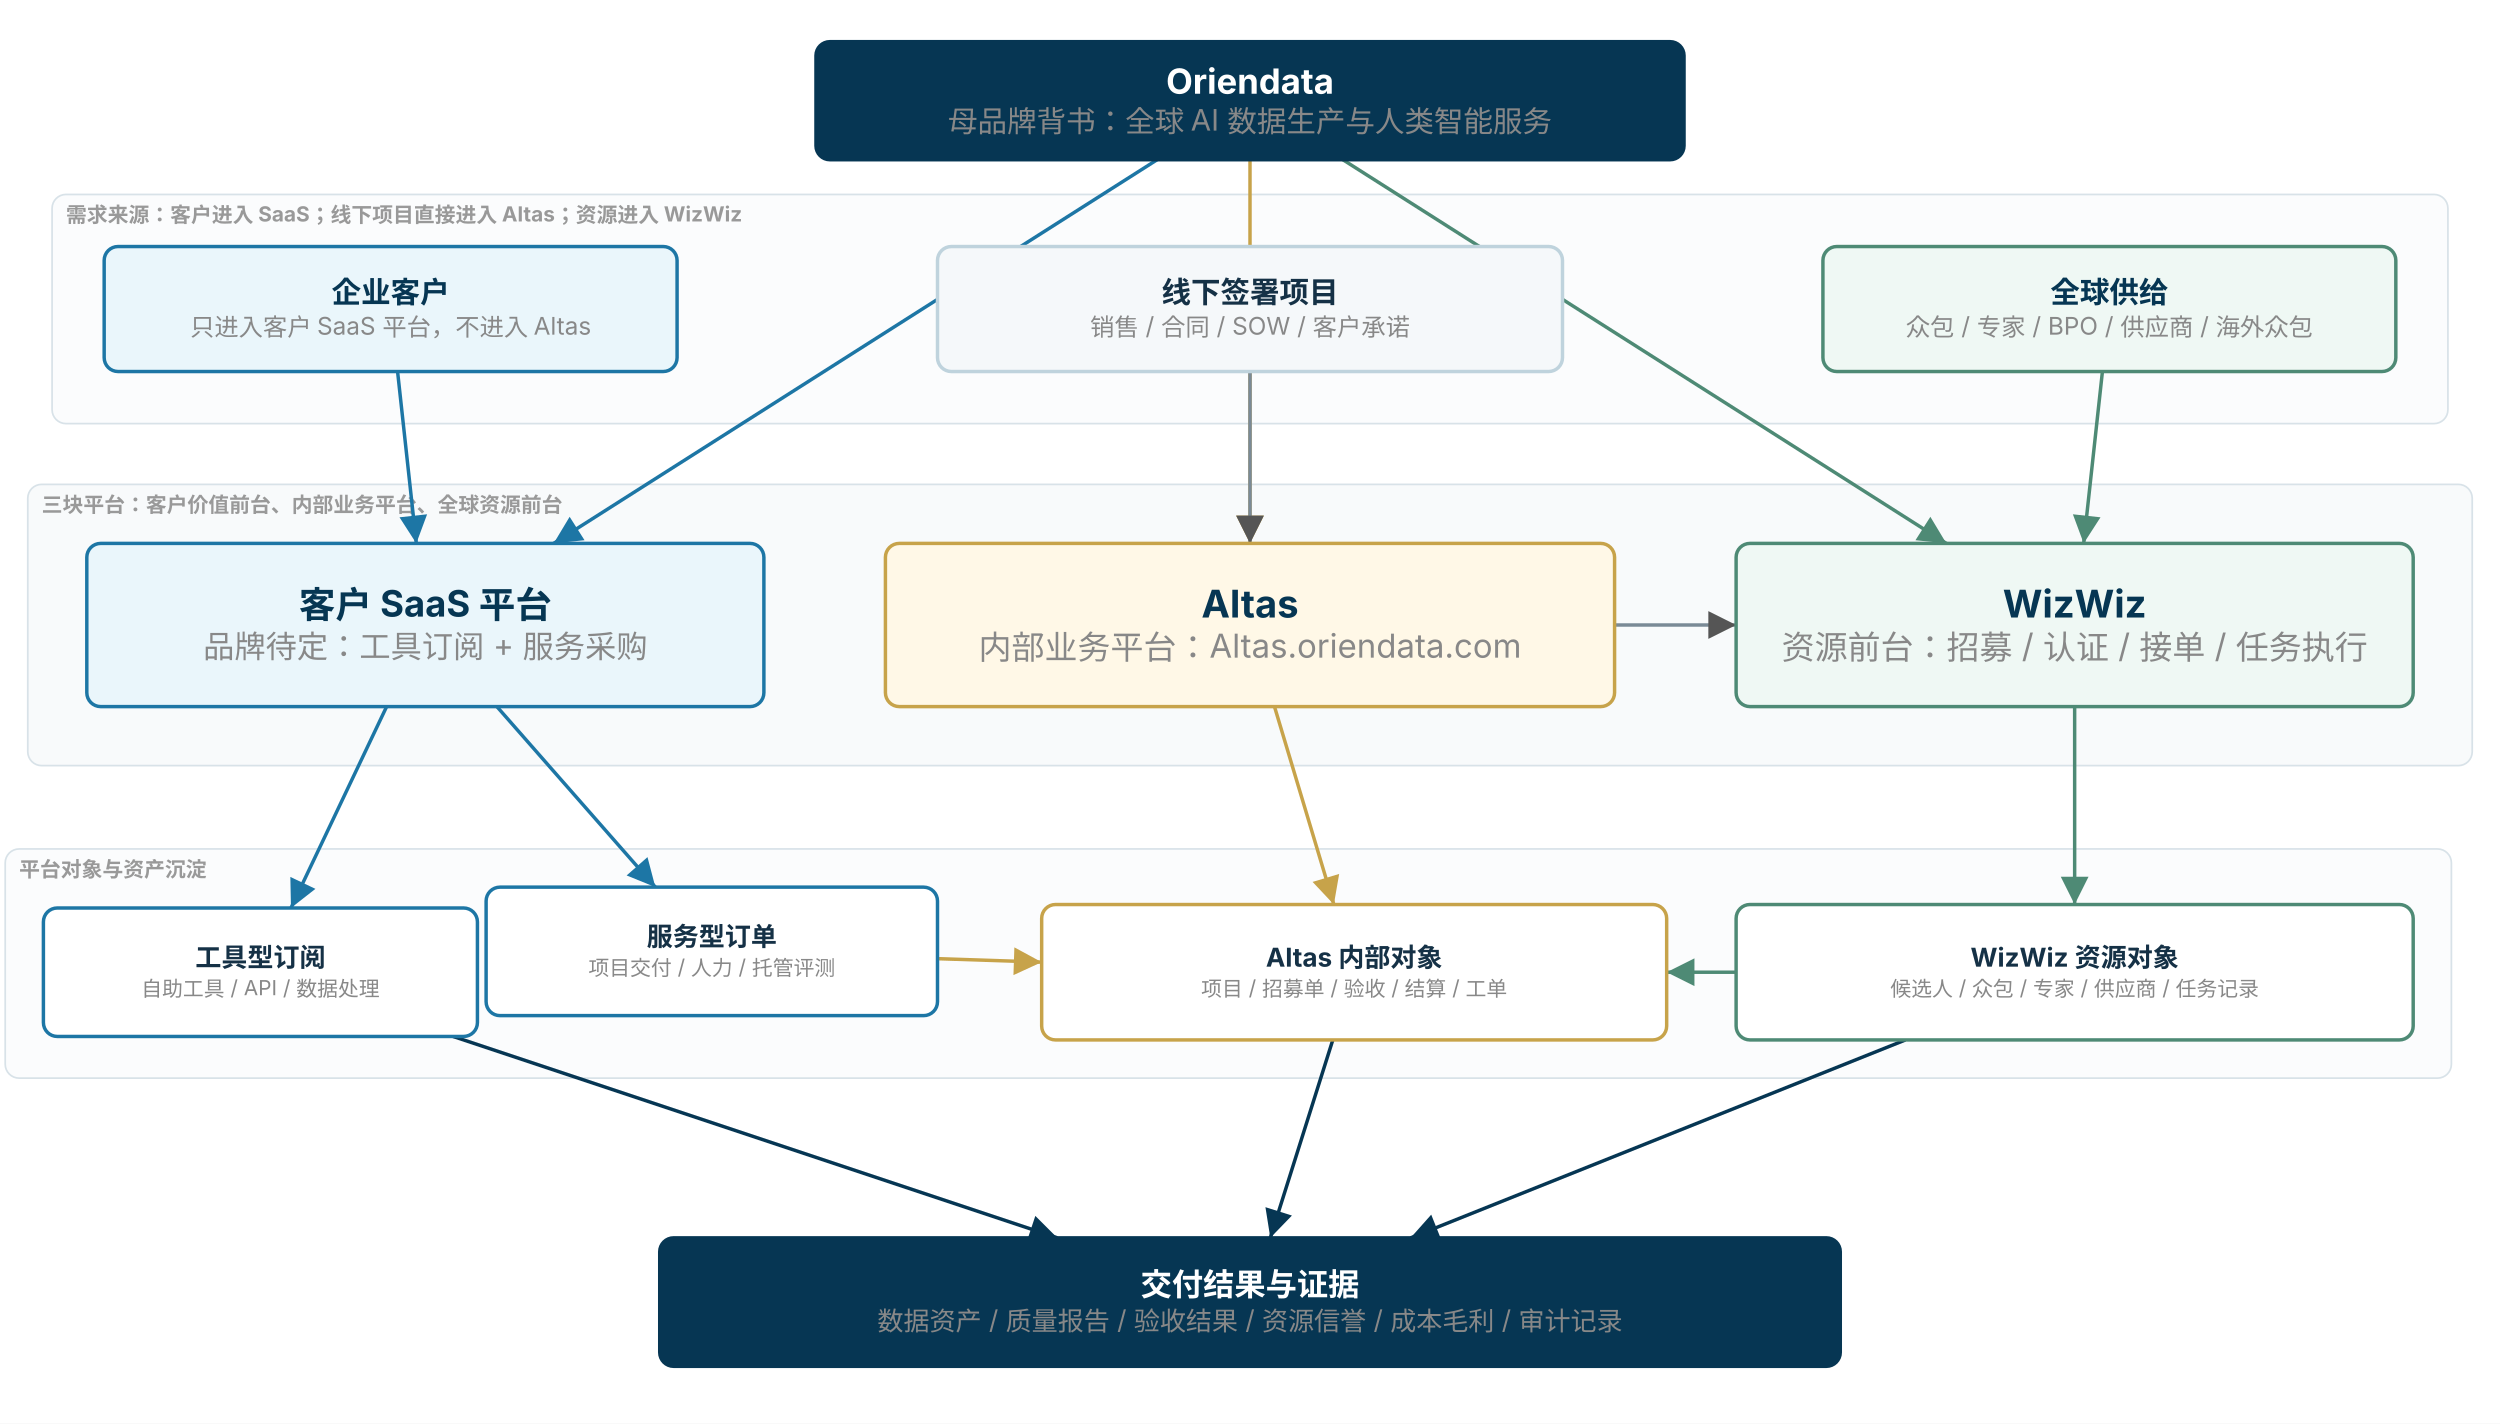
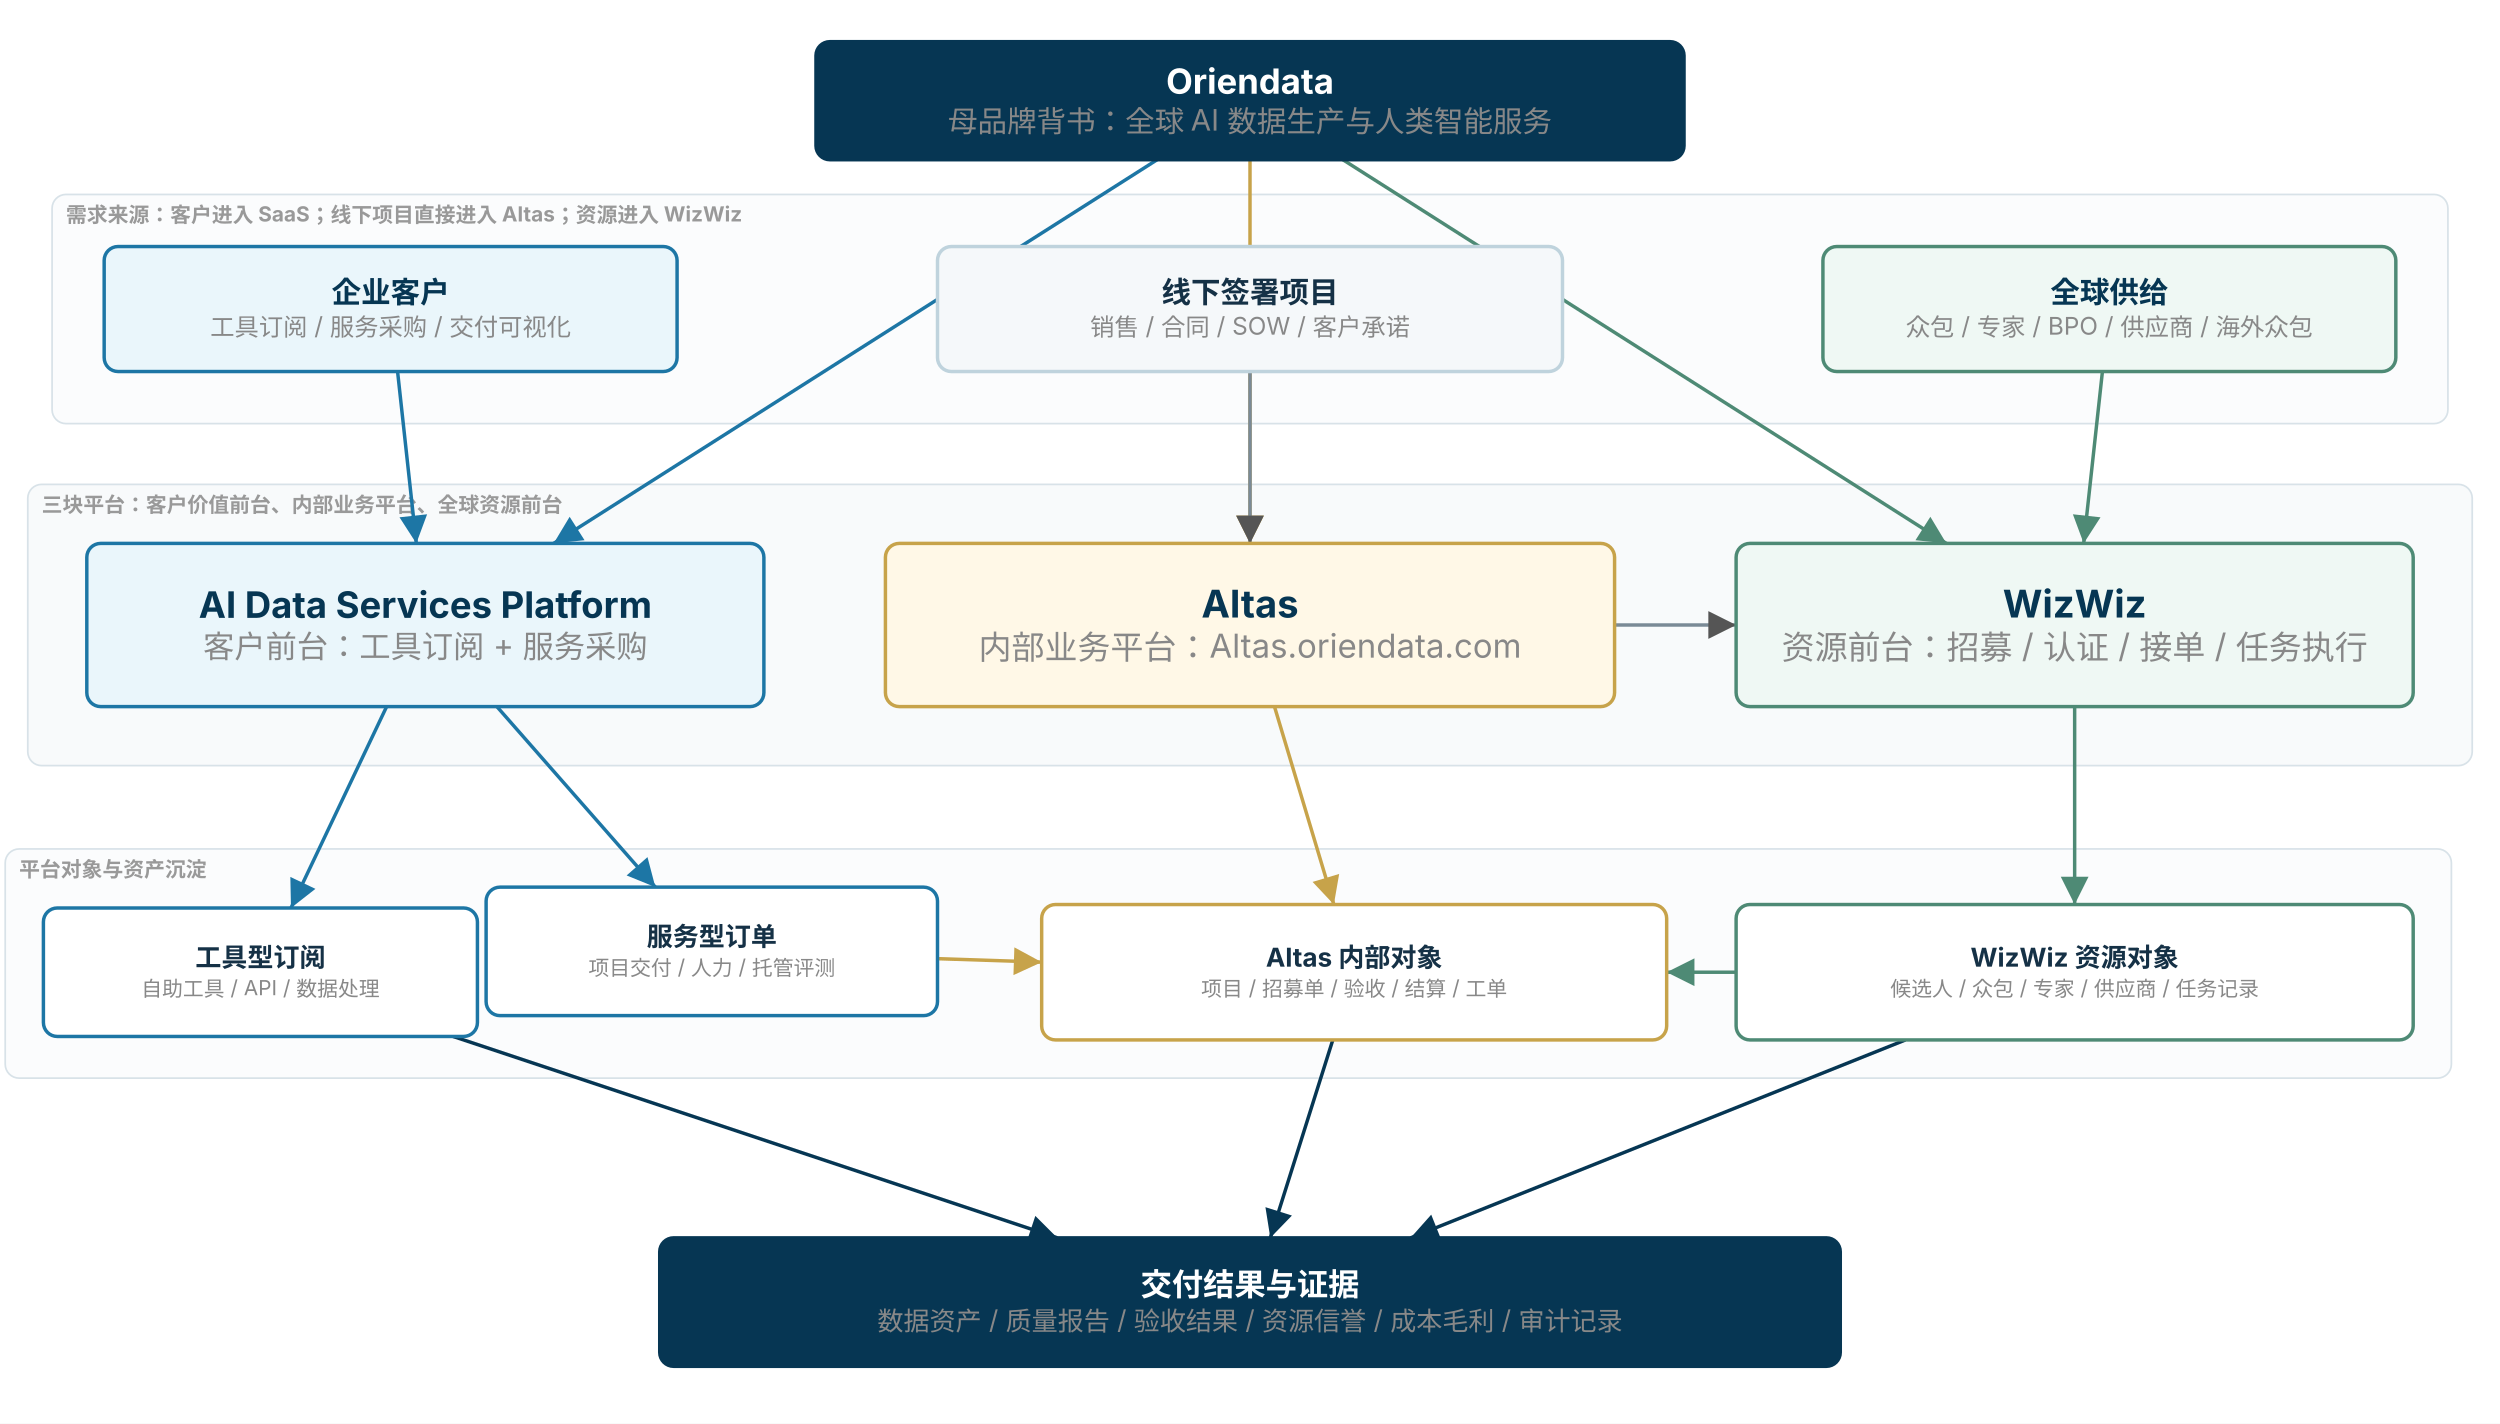
<svg xmlns="http://www.w3.org/2000/svg" viewBox="0 0 1440 820" width="1440" height="820" font-family="Inter, Noto Sans SC, PingFang SC, Arial, sans-serif">
  <rect width="1440" height="820" fill="#FFFFFF" />
  <defs>
    <marker id="arrow-default" markerWidth="10" markerHeight="10" refX="8" refY="4" orient="auto" markerUnits="strokeWidth">
      <polygon points="0 0, 8 4, 0 8" fill="#555555" />
    </marker>
    <marker id="arrow-c0" markerWidth="10" markerHeight="10" refX="8" refY="4" orient="auto" markerUnits="strokeWidth">
      <polygon points="0 0, 8 4, 0 8" fill="#063653" />
    </marker>
    <marker id="arrow-c1" markerWidth="10" markerHeight="10" refX="8" refY="4" orient="auto" markerUnits="strokeWidth">
      <polygon points="0 0, 8 4, 0 8" fill="#1D76A5" />
    </marker>
    <marker id="arrow-c2" markerWidth="10" markerHeight="10" refX="8" refY="4" orient="auto" markerUnits="strokeWidth">
      <polygon points="0 0, 8 4, 0 8" fill="#4E8A75" />
    </marker>
    <marker id="arrow-c3" markerWidth="10" markerHeight="10" refX="8" refY="4" orient="auto" markerUnits="strokeWidth">
      <polygon points="0 0, 8 4, 0 8" fill="#C7A34A" />
    </marker>
    <marker id="arrow-c4" markerWidth="10" markerHeight="10" refX="8" refY="4" orient="auto" markerUnits="strokeWidth">
      <polygon points="0 0, 8 4, 0 8" fill="#BD6B7E" />
    </marker>
  </defs>
  <rect x="30.0" y="112.0" width="1380.0" height="132.0" fill="#FBFCFD" stroke="#D8E2E8" stroke-width="1" rx="8" />
  <text x="38.0" y="128.0" font-size="12" fill="#999999" font-weight="bold">需求来源：客户进入 SaaS；线下项目直接进入 Altas；资源进入 WizWiz</text>
  <rect x="16.0" y="279.0" width="1408.0" height="162.0" fill="#F8FAFB" stroke="#D8E2E8" stroke-width="1" rx="8" />
  <text x="24.0" y="295.0" font-size="12" fill="#999999" font-weight="bold">三块平台：客户价值前台、内部业务平台、全球资源前台</text>
  <rect x="3.0" y="489.0" width="1409.0" height="132.0" fill="#FBFCFD" stroke="#D8E2E8" stroke-width="1" rx="8" />
  <text x="11.0" y="505.0" font-size="12" fill="#999999" font-weight="bold">平台对象与资产沉淀</text>
  <path d="M 666.5,92.0 L 318.9,313.0" stroke="#1D76A5" stroke-width="2" fill="none" marker-end="url(#arrow-c1)" />
  <path d="M 720.0,92.0 L 720.0,313.0" stroke="#C7A34A" stroke-width="2" fill="none" marker-end="url(#arrow-c3)" />
  <path d="M 773.5,92.0 L 1121.1,313.0" stroke="#4E8A75" stroke-width="2" fill="none" marker-end="url(#arrow-c2)" />
  <path d="M 229.0,214.0 L 239.8,313.0" stroke="#1D76A5" stroke-width="2" fill="none" marker-end="url(#arrow-c1)" />
  <path d="M 720.0,214.0 L 720.0,313.0" stroke="#7A8A96" stroke-width="2" fill="none" marker-end="url(#arrow-default)" />
  <path d="M 1211.0,214.0 L 1200.2,313.0" stroke="#4E8A75" stroke-width="2" fill="none" marker-end="url(#arrow-c2)" />
  <path d="M 222.7,407.0 L 167.6,523.0" stroke="#1D76A5" stroke-width="2" fill="none" marker-end="url(#arrow-c1)" />
  <path d="M 286.2,407.0 L 377.5,511.0" stroke="#1D76A5" stroke-width="2" fill="none" marker-end="url(#arrow-c1)" />
  <path d="M 540.0,552.2 L 600.0,554.2" stroke="#C7A34A" stroke-width="2" fill="none" marker-end="url(#arrow-c3)" />
  <path d="M 734.1,407.0 L 768.3,521.0" stroke="#C7A34A" stroke-width="2" fill="none" marker-end="url(#arrow-c3)" />
  <path d="M 930.0,360.0 L 1000.0,360.0" stroke="#7A8A96" stroke-width="2" fill="none" marker-end="url(#arrow-default)" />
  <path d="M 1195.0,407.0 L 1195.0,521.0" stroke="#4E8A75" stroke-width="2" fill="none" marker-end="url(#arrow-c2)" />
  <path d="M 1000.0,560.0 L 960.0,560.0" stroke="#4E8A75" stroke-width="2" fill="none" marker-end="url(#arrow-c2)" />
  <path d="M 261.0,597.0 L 609.0,713.0" stroke="#063653" stroke-width="2" fill="none" marker-end="url(#arrow-c0)" />
  <path d="M 767.7,599.0 L 731.7,713.0" stroke="#063653" stroke-width="2" fill="none" marker-end="url(#arrow-c0)" />
  <path d="M 1097.5,599.0 L 812.5,713.0" stroke="#063653" stroke-width="2" fill="none" marker-end="url(#arrow-c0)" />
  <rect x="470.0" y="24.0" width="500.0" height="68.0" fill="#063653" stroke="#063653" stroke-width="2" rx="8" />
  <text x="720.0" y="54.0" font-size="20" fill="#FFFFFF" text-anchor="middle" font-weight="bold">Oriendata</text>
  <text x="720.0" y="76.0" font-size="17" fill="#888888" text-anchor="middle">母品牌背书：全球 AI 数据生产与人类智能服务</text>
  <rect x="60.0" y="142.0" width="330.0" height="72.0" fill="#EAF6FB" stroke="#1D76A5" stroke-width="2" rx="8" />
  <text x="225.0" y="174.4" font-size="17" fill="#063653" text-anchor="middle" font-weight="bold">企业客户</text>
-   <text x="225.0" y="193.4" font-size="14" fill="#888888" text-anchor="middle">只进入客户 SaaS 平台，不进入 Altas</text>
+   <text x="225.0" y="193.4" font-size="14" fill="#888888" text-anchor="middle">工具订阅 / 服务采购 / 交付可视化</text>
  <rect x="540.0" y="142.0" width="360.0" height="72.0" fill="#F5F8FA" stroke="#BFD3DD" stroke-width="2" rx="8" />
  <text x="720.0" y="174.4" font-size="17" fill="#153146" text-anchor="middle" font-weight="bold">线下签署项目</text>
  <text x="720.0" y="193.4" font-size="14" fill="#888888" text-anchor="middle">销售 / 合同 / SOW / 客户承诺</text>
  <rect x="1050.0" y="142.0" width="330.0" height="72.0" fill="#EFF8F4" stroke="#4E8A75" stroke-width="2" rx="8" />
  <text x="1215.0" y="174.4" font-size="17" fill="#063653" text-anchor="middle" font-weight="bold">全球供给</text>
  <text x="1215.0" y="193.4" font-size="14" fill="#888888" text-anchor="middle">众包 / 专家 / BPO / 供应商 / 海外众包</text>
  <rect x="50.0" y="313.0" width="390.0" height="94.0" fill="#EAF6FB" stroke="#1D76A5" stroke-width="2" rx="8" />
-   <text x="245.0" y="355.9" font-size="21" fill="#063653" text-anchor="middle" font-weight="bold">客户 SaaS 平台</text>
-   <text x="245.0" y="378.9" font-size="18" fill="#888888" text-anchor="middle">品牌待定：工具订阅 + 服务采购</text>
+   <text x="245.0" y="355.9" font-size="21" fill="#063653" text-anchor="middle" font-weight="bold">AI Data Services Platform</text>
+   <text x="245.0" y="378.9" font-size="18" fill="#888888" text-anchor="middle">客户前台：工具订阅 + 服务采购</text>
  <rect x="510.0" y="313.0" width="420.0" height="94.0" fill="#FFF8E7" stroke="#C7A34A" stroke-width="2" rx="8" />
  <text x="720.0" y="355.7" font-size="22" fill="#063653" text-anchor="middle" font-weight="bold">Altas</text>
  <text x="720.0" y="379.7" font-size="19" fill="#888888" text-anchor="middle">内部业务平台：Altas.oriendata.com</text>
  <rect x="1000.0" y="313.0" width="390.0" height="94.0" fill="#EFF8F4" stroke="#4E8A75" stroke-width="2" rx="8" />
  <text x="1195.0" y="355.7" font-size="22" fill="#063653" text-anchor="middle" font-weight="bold">WizWiz</text>
  <text x="1195.0" y="379.7" font-size="19" fill="#888888" text-anchor="middle">资源前台：招募 / 认证 / 接单 / 任务执行</text>
  <rect x="25.0" y="523.0" width="250.0" height="74.0" fill="#FFFFFF" stroke="#1D76A5" stroke-width="2" rx="8" />
  <text x="150.0" y="556.8" font-size="15" fill="#153146" text-anchor="middle" font-weight="bold">工具型订阅</text>
  <text x="150.0" y="573.8" font-size="12" fill="#888888" text-anchor="middle">自助工具 / API / 数据处理</text>
  <rect x="280.0" y="511.0" width="260.0" height="74.0" fill="#FFFFFF" stroke="#1D76A5" stroke-width="2" rx="8" />
  <text x="410.0" y="544.8" font-size="15" fill="#153146" text-anchor="middle" font-weight="bold">服务型订单</text>
  <text x="410.0" y="561.8" font-size="12" fill="#888888" text-anchor="middle">项目交付 / 人力 / 托管评测</text>
  <rect x="600.0" y="521.0" width="360.0" height="78.0" fill="#FFFFFF" stroke="#C7A34A" stroke-width="2" rx="8" />
  <text x="780.0" y="556.8" font-size="15" fill="#153146" text-anchor="middle" font-weight="bold">Altas 内部对象</text>
  <text x="780.0" y="573.8" font-size="12" fill="#888888" text-anchor="middle">项目 / 招募单 / 验收 / 结算 / 工单</text>
  <rect x="1000.0" y="521.0" width="390.0" height="78.0" fill="#FFFFFF" stroke="#4E8A75" stroke-width="2" rx="8" />
  <text x="1195.0" y="556.8" font-size="15" fill="#153146" text-anchor="middle" font-weight="bold">WizWiz 资源对象</text>
  <text x="1195.0" y="573.8" font-size="12" fill="#888888" text-anchor="middle">候选人 / 众包 / 专家 / 供应商 / 任务记录</text>
  <rect x="380.0" y="713.0" width="680.0" height="74.0" fill="#063653" stroke="#063653" stroke-width="2" rx="8" />
  <text x="720.0" y="746.3" font-size="18" fill="#FFFFFF" text-anchor="middle" font-weight="bold">交付结果与证据</text>
  <text x="720.0" y="766.3" font-size="15" fill="#888888" text-anchor="middle">数据资产 / 质量报告 / 验收结果 / 资源信誉 / 成本毛利 / 审计记录</text>
</svg>
